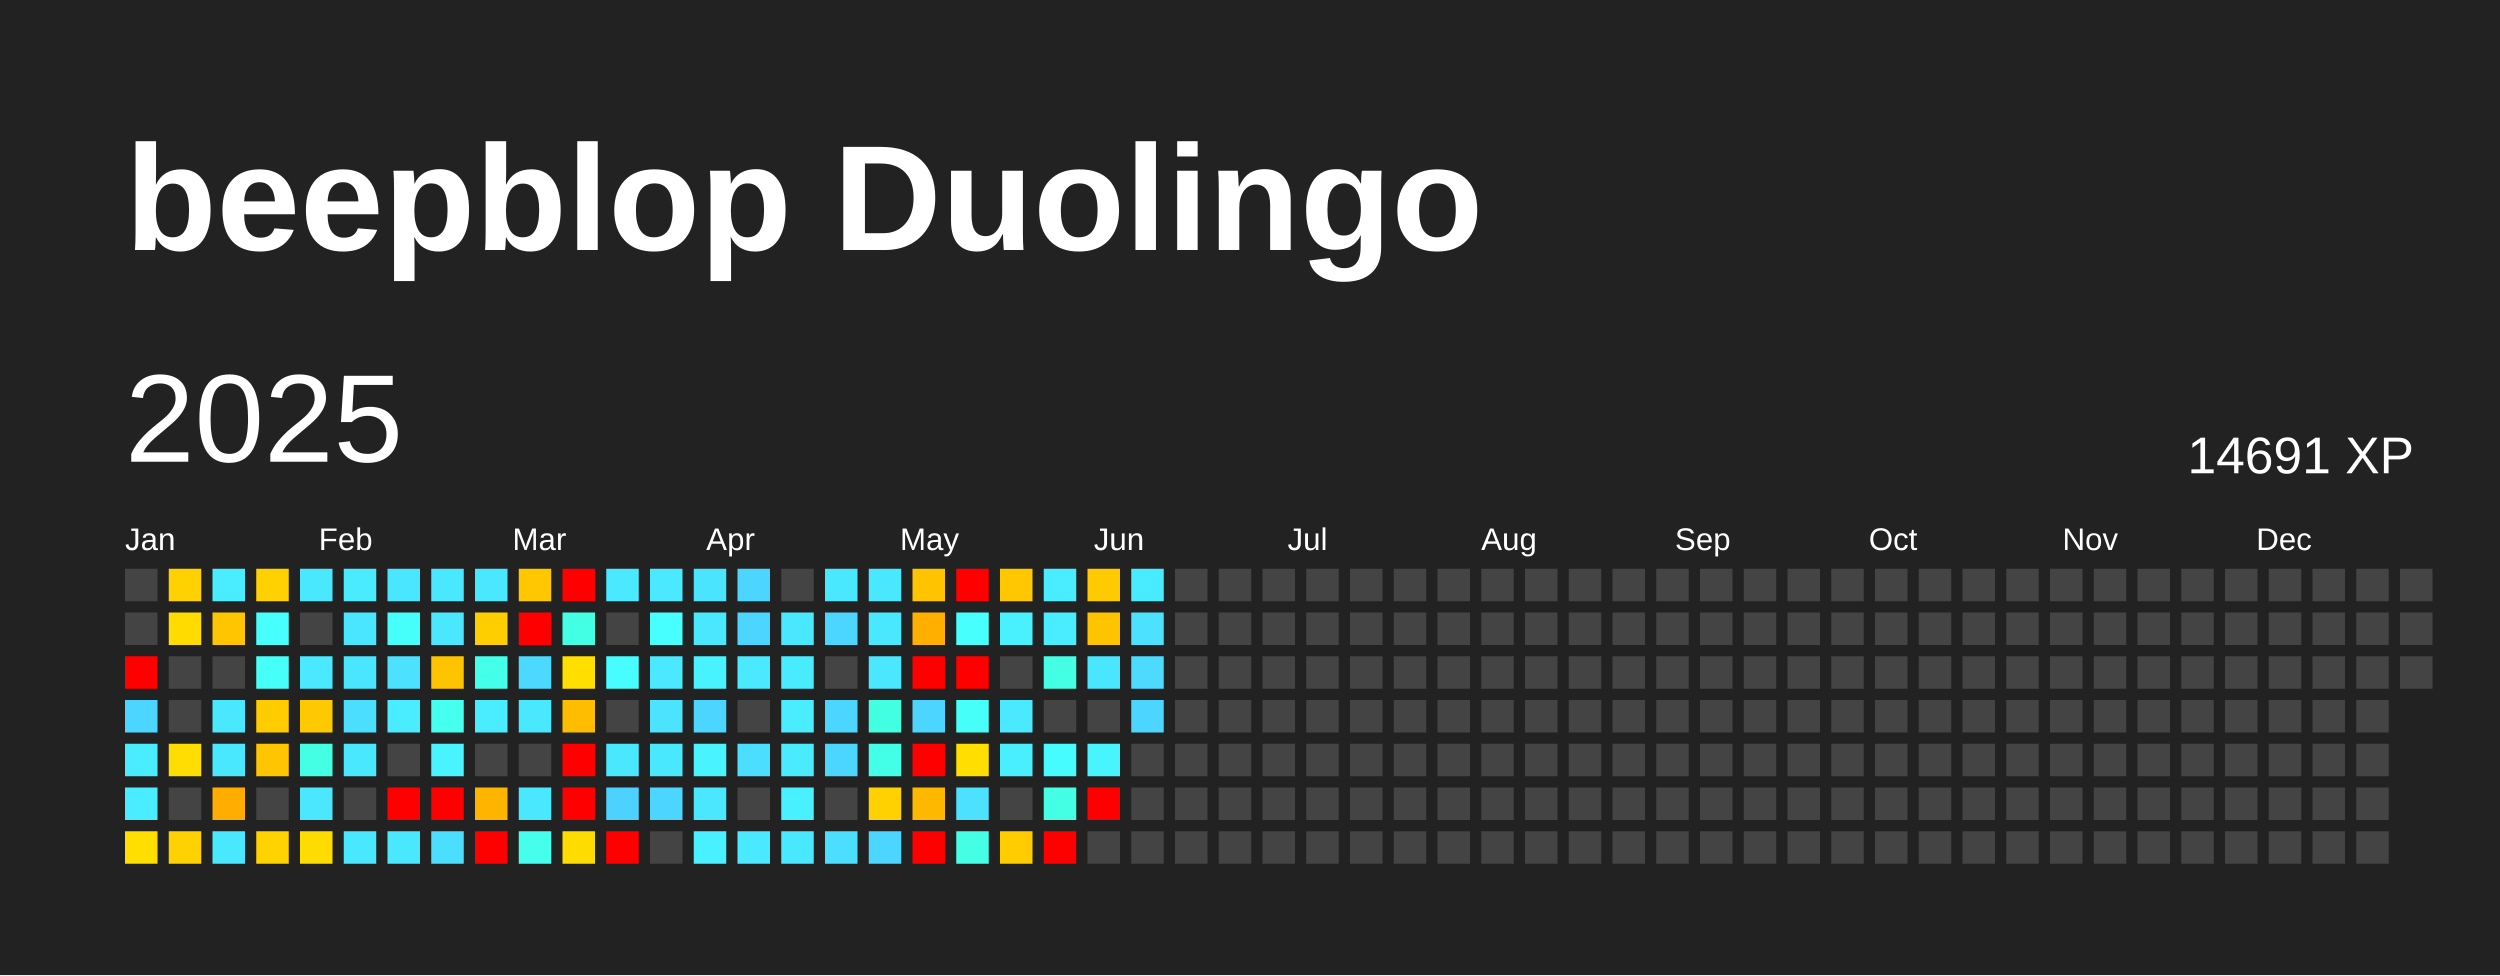
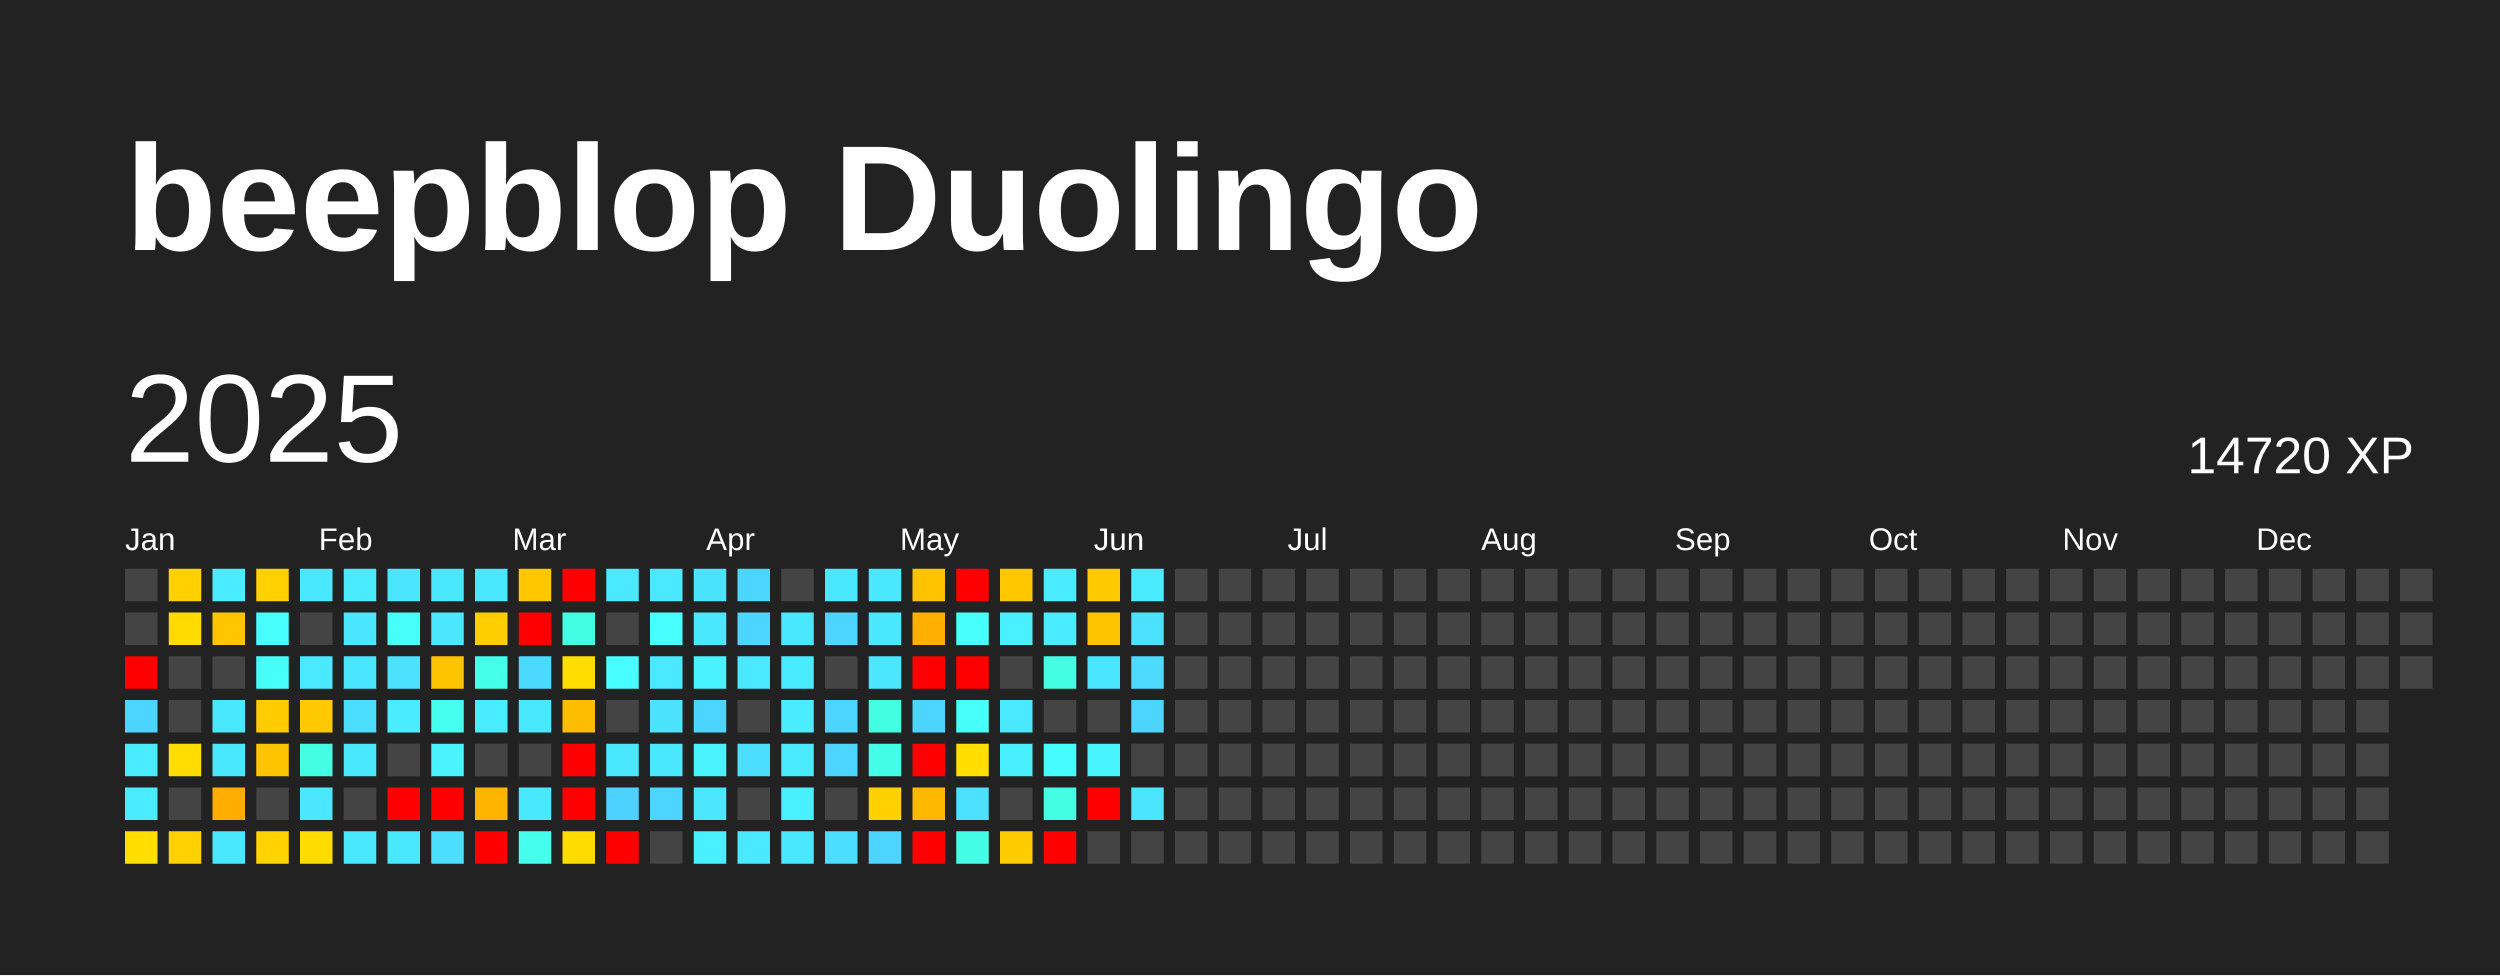
<svg xmlns="http://www.w3.org/2000/svg" baseProfile="full" height="78mm" version="1.1" viewBox="0,0,200,78" width="200mm">
  <defs />
  <rect fill="#222222" height="78" width="200" x="0" y="0" />
  <text fill="#FFFFFF" style="font-size:12px; font-family:Arial; font-weight:bold;" x="10" y="20">beepblop Duolingo</text>
  <text dominant-baseline="hanging" fill="#FFFFFF" style="font-size:10.0px; font-family:Arial;" x="10" y="30">2025</text>
-   <text dominant-baseline="hanging" fill="#FFFFFF" style="font-size:4.125px; font-family:Arial;" x="175" y="35">14691 XP</text>
+   <text dominant-baseline="hanging" fill="#FFFFFF" style="font-size:4.125px; font-family:Arial;" x="175" y="35">14720 XP</text>
  <text fill="#FFFFFF" style="font-size:2.5px; font-family:Arial" x="10.0" y="44">Jan</text>
  <text fill="#FFFFFF" style="font-size:2.5px; font-family:Arial" x="25.5" y="44">Feb</text>
  <text fill="#FFFFFF" style="font-size:2.5px; font-family:Arial" x="41.0" y="44">Mar</text>
  <text fill="#FFFFFF" style="font-size:2.5px; font-family:Arial" x="56.5" y="44">Apr</text>
  <text fill="#FFFFFF" style="font-size:2.5px; font-family:Arial" x="72.0" y="44">May</text>
  <text fill="#FFFFFF" style="font-size:2.5px; font-family:Arial" x="87.5" y="44">Jun</text>
  <text fill="#FFFFFF" style="font-size:2.5px; font-family:Arial" x="103.0" y="44">Jul</text>
  <text fill="#FFFFFF" style="font-size:2.5px; font-family:Arial" x="118.5" y="44">Aug</text>
  <text fill="#FFFFFF" style="font-size:2.5px; font-family:Arial" x="134.0" y="44">Sep</text>
  <text fill="#FFFFFF" style="font-size:2.5px; font-family:Arial" x="149.5" y="44">Oct</text>
  <text fill="#FFFFFF" style="font-size:2.5px; font-family:Arial" x="165.0" y="44">Nov</text>
  <text fill="#FFFFFF" style="font-size:2.5px; font-family:Arial" x="180.5" y="44">Dec</text>
  <rect fill="#444444" height="2.6" width="2.6" x="10.0" y="45.5" />
  <rect fill="#444444" height="2.6" width="2.6" x="10.0" y="49.0" />
  <rect fill="red" height="2.6" width="2.6" x="10.0" y="52.5" />
  <rect fill="#4cd6ff" height="2.6" width="2.6" x="10.0" y="56.0" />
  <rect fill="#49edff" height="2.6" width="2.6" x="10.0" y="59.5" />
  <rect fill="#49edff" height="2.6" width="2.6" x="10.0" y="63.0" />
  <rect fill="#ffde00" height="2.6" width="2.6" x="10.0" y="66.5" />
  <rect fill="#ffd100" height="2.6" width="2.6" x="13.5" y="45.5" />
  <rect fill="#ffdb00" height="2.6" width="2.6" x="13.5" y="49.0" />
  <rect fill="#444444" height="2.6" width="2.6" x="13.5" y="52.5" />
  <rect fill="#444444" height="2.6" width="2.6" x="13.5" y="56.0" />
  <rect fill="#ffdd00" height="2.6" width="2.6" x="13.5" y="59.5" />
  <rect fill="#444444" height="2.6" width="2.6" x="13.5" y="63.0" />
  <rect fill="#ffd100" height="2.6" width="2.6" x="13.5" y="66.5" />
  <rect fill="#49edff" height="2.6" width="2.6" x="17.0" y="45.5" />
  <rect fill="#ffc500" height="2.6" width="2.6" x="17.0" y="49.0" />
  <rect fill="#444444" height="2.6" width="2.6" x="17.0" y="52.5" />
  <rect fill="#4ae8ff" height="2.6" width="2.6" x="17.0" y="56.0" />
  <rect fill="#4ae8ff" height="2.6" width="2.6" x="17.0" y="59.5" />
  <rect fill="#ffae00" height="2.6" width="2.6" x="17.0" y="63.0" />
  <rect fill="#4ae8ff" height="2.6" width="2.6" x="17.0" y="66.5" />
  <rect fill="#ffd100" height="2.6" width="2.6" x="20.5" y="45.5" />
  <rect fill="#47fffc" height="2.6" width="2.6" x="20.5" y="49.0" />
  <rect fill="#46fff9" height="2.6" width="2.6" x="20.5" y="52.5" />
  <rect fill="#ffcc00" height="2.6" width="2.6" x="20.5" y="56.0" />
  <rect fill="#ffc500" height="2.6" width="2.6" x="20.5" y="59.5" />
  <rect fill="#444444" height="2.6" width="2.6" x="20.5" y="63.0" />
  <rect fill="#ffd200" height="2.6" width="2.6" x="20.5" y="66.5" />
  <rect fill="#4ae8ff" height="2.6" width="2.6" x="24.0" y="45.5" />
  <rect fill="#444444" height="2.6" width="2.6" x="24.0" y="49.0" />
  <rect fill="#4ae9ff" height="2.6" width="2.6" x="24.0" y="52.5" />
  <rect fill="#ffc900" height="2.6" width="2.6" x="24.0" y="56.0" />
  <rect fill="#44ffe4" height="2.6" width="2.6" x="24.0" y="59.5" />
  <rect fill="#4ae7ff" height="2.6" width="2.6" x="24.0" y="63.0" />
  <rect fill="#ffdc00" height="2.6" width="2.6" x="24.0" y="66.5" />
  <rect fill="#4aebff" height="2.6" width="2.6" x="27.5" y="45.5" />
  <rect fill="#4ae5ff" height="2.6" width="2.6" x="27.5" y="49.0" />
  <rect fill="#4ae6ff" height="2.6" width="2.6" x="27.5" y="52.5" />
  <rect fill="#4bdeff" height="2.6" width="2.6" x="27.5" y="56.0" />
  <rect fill="#4ae8ff" height="2.6" width="2.6" x="27.5" y="59.5" />
  <rect fill="#444444" height="2.6" width="2.6" x="27.5" y="63.0" />
  <rect fill="#4ae8ff" height="2.6" width="2.6" x="27.5" y="66.5" />
  <rect fill="#4ae5ff" height="2.6" width="2.6" x="31.0" y="45.5" />
  <rect fill="#46fffb" height="2.6" width="2.6" x="31.0" y="49.0" />
  <rect fill="#4be1ff" height="2.6" width="2.6" x="31.0" y="52.5" />
  <rect fill="#4aecff" height="2.6" width="2.6" x="31.0" y="56.0" />
  <rect fill="#444444" height="2.6" width="2.6" x="31.0" y="59.5" />
  <rect fill="red" height="2.6" width="2.6" x="31.0" y="63.0" />
  <rect fill="#4ae8ff" height="2.6" width="2.6" x="31.0" y="66.5" />
  <rect fill="#4ae8ff" height="2.6" width="2.6" x="34.5" y="45.5" />
  <rect fill="#4ae7ff" height="2.6" width="2.6" x="34.5" y="49.0" />
  <rect fill="#ffc400" height="2.6" width="2.6" x="34.5" y="52.5" />
  <rect fill="#45ffef" height="2.6" width="2.6" x="34.5" y="56.0" />
  <rect fill="#49f3ff" height="2.6" width="2.6" x="34.5" y="59.5" />
  <rect fill="red" height="2.6" width="2.6" x="34.5" y="63.0" />
  <rect fill="#4bdeff" height="2.6" width="2.6" x="34.5" y="66.5" />
  <rect fill="#4ae8ff" height="2.6" width="2.6" x="38.0" y="45.5" />
  <rect fill="#ffce00" height="2.6" width="2.6" x="38.0" y="49.0" />
  <rect fill="#44ffea" height="2.6" width="2.6" x="38.0" y="52.5" />
  <rect fill="#49edff" height="2.6" width="2.6" x="38.0" y="56.0" />
  <rect fill="#444444" height="2.6" width="2.6" x="38.0" y="59.5" />
  <rect fill="#ffb400" height="2.6" width="2.6" x="38.0" y="63.0" />
  <rect fill="red" height="2.6" width="2.6" x="38.0" y="66.5" />
  <rect fill="#ffc700" height="2.6" width="2.6" x="41.5" y="45.5" />
  <rect fill="red" height="2.6" width="2.6" x="41.5" y="49.0" />
  <rect fill="#4cd9ff" height="2.6" width="2.6" x="41.5" y="52.5" />
  <rect fill="#4ae8ff" height="2.6" width="2.6" x="41.5" y="56.0" />
  <rect fill="#444444" height="2.6" width="2.6" x="41.5" y="59.5" />
  <rect fill="#4ae8ff" height="2.6" width="2.6" x="41.5" y="63.0" />
  <rect fill="#45ffec" height="2.6" width="2.6" x="41.5" y="66.5" />
  <rect fill="red" height="2.6" width="2.6" x="45.0" y="45.5" />
  <rect fill="#43ffe3" height="2.6" width="2.6" x="45.0" y="49.0" />
  <rect fill="#ffde00" height="2.6" width="2.6" x="45.0" y="52.5" />
  <rect fill="#ffbd00" height="2.6" width="2.6" x="45.0" y="56.0" />
  <rect fill="red" height="2.6" width="2.6" x="45.0" y="59.5" />
  <rect fill="red" height="2.6" width="2.6" x="45.0" y="63.0" />
  <rect fill="#ffdc00" height="2.6" width="2.6" x="45.0" y="66.5" />
  <rect fill="#4ae9ff" height="2.6" width="2.6" x="48.5" y="45.5" />
  <rect fill="#444444" height="2.6" width="2.6" x="48.5" y="49.0" />
  <rect fill="#47fdff" height="2.6" width="2.6" x="48.5" y="52.5" />
  <rect fill="#444444" height="2.6" width="2.6" x="48.5" y="56.0" />
  <rect fill="#4ae8ff" height="2.6" width="2.6" x="48.5" y="59.5" />
  <rect fill="#4dd2ff" height="2.6" width="2.6" x="48.5" y="63.0" />
  <rect fill="red" height="2.6" width="2.6" x="48.5" y="66.5" />
  <rect fill="#4ae9ff" height="2.6" width="2.6" x="52.0" y="45.5" />
  <rect fill="#47ffff" height="2.6" width="2.6" x="52.0" y="49.0" />
  <rect fill="#4ae9ff" height="2.6" width="2.6" x="52.0" y="52.5" />
  <rect fill="#4be3ff" height="2.6" width="2.6" x="52.0" y="56.0" />
  <rect fill="#4ae8ff" height="2.6" width="2.6" x="52.0" y="59.5" />
  <rect fill="#4cd6ff" height="2.6" width="2.6" x="52.0" y="63.0" />
  <rect fill="#444444" height="2.6" width="2.6" x="52.0" y="66.5" />
  <rect fill="#4be4ff" height="2.6" width="2.6" x="55.5" y="45.5" />
  <rect fill="#4ae8ff" height="2.6" width="2.6" x="55.5" y="49.0" />
  <rect fill="#49f2ff" height="2.6" width="2.6" x="55.5" y="52.5" />
  <rect fill="#4cd6ff" height="2.6" width="2.6" x="55.5" y="56.0" />
  <rect fill="#49f3ff" height="2.6" width="2.6" x="55.5" y="59.5" />
  <rect fill="#4ae7ff" height="2.6" width="2.6" x="55.5" y="63.0" />
  <rect fill="#49f0ff" height="2.6" width="2.6" x="55.5" y="66.5" />
  <rect fill="#4cd6ff" height="2.6" width="2.6" x="59.0" y="45.5" />
  <rect fill="#4cd6ff" height="2.6" width="2.6" x="59.0" y="49.0" />
  <rect fill="#4ae9ff" height="2.6" width="2.6" x="59.0" y="52.5" />
  <rect fill="#444444" height="2.6" width="2.6" x="59.0" y="56.0" />
  <rect fill="#4bdeff" height="2.6" width="2.6" x="59.0" y="59.5" />
  <rect fill="#444444" height="2.6" width="2.6" x="59.0" y="63.0" />
  <rect fill="#4ae9ff" height="2.6" width="2.6" x="59.0" y="66.5" />
  <rect fill="#444444" height="2.6" width="2.6" x="62.5" y="45.5" />
  <rect fill="#4ae8ff" height="2.6" width="2.6" x="62.5" y="49.0" />
  <rect fill="#49ecff" height="2.6" width="2.6" x="62.5" y="52.5" />
  <rect fill="#4aecff" height="2.6" width="2.6" x="62.5" y="56.0" />
  <rect fill="#4aebff" height="2.6" width="2.6" x="62.5" y="59.5" />
  <rect fill="#49f0ff" height="2.6" width="2.6" x="62.5" y="63.0" />
  <rect fill="#4ae8ff" height="2.6" width="2.6" x="62.5" y="66.5" />
  <rect fill="#4ae8ff" height="2.6" width="2.6" x="66.0" y="45.5" />
  <rect fill="#4cd6ff" height="2.6" width="2.6" x="66.0" y="49.0" />
  <rect fill="#444444" height="2.6" width="2.6" x="66.0" y="52.5" />
  <rect fill="#4cd6ff" height="2.6" width="2.6" x="66.0" y="56.0" />
  <rect fill="#4cd6ff" height="2.6" width="2.6" x="66.0" y="59.5" />
  <rect fill="#444444" height="2.6" width="2.6" x="66.0" y="63.0" />
  <rect fill="#4bdeff" height="2.6" width="2.6" x="66.0" y="66.5" />
  <rect fill="#4ae8ff" height="2.6" width="2.6" x="69.5" y="45.5" />
  <rect fill="#4ae8ff" height="2.6" width="2.6" x="69.5" y="49.0" />
  <rect fill="#4ae7ff" height="2.6" width="2.6" x="69.5" y="52.5" />
  <rect fill="#43ffe2" height="2.6" width="2.6" x="69.5" y="56.0" />
  <rect fill="#44ffe8" height="2.6" width="2.6" x="69.5" y="59.5" />
  <rect fill="#ffd100" height="2.6" width="2.6" x="69.5" y="63.0" />
  <rect fill="#4cd6ff" height="2.6" width="2.6" x="69.5" y="66.5" />
  <rect fill="#ffc300" height="2.6" width="2.6" x="73.0" y="45.5" />
  <rect fill="#ffaf00" height="2.6" width="2.6" x="73.0" y="49.0" />
  <rect fill="red" height="2.6" width="2.6" x="73.0" y="52.5" />
  <rect fill="#4cd6ff" height="2.6" width="2.6" x="73.0" y="56.0" />
  <rect fill="red" height="2.6" width="2.6" x="73.0" y="59.5" />
  <rect fill="#ffb800" height="2.6" width="2.6" x="73.0" y="63.0" />
  <rect fill="red" height="2.6" width="2.6" x="73.0" y="66.5" />
  <rect fill="red" height="2.6" width="2.6" x="76.5" y="45.5" />
  <rect fill="#47fffc" height="2.6" width="2.6" x="76.5" y="49.0" />
  <rect fill="red" height="2.6" width="2.6" x="76.5" y="52.5" />
  <rect fill="#46fff8" height="2.6" width="2.6" x="76.5" y="56.0" />
  <rect fill="#ffde00" height="2.6" width="2.6" x="76.5" y="59.5" />
  <rect fill="#4be1ff" height="2.6" width="2.6" x="76.5" y="63.0" />
  <rect fill="#44ffe6" height="2.6" width="2.6" x="76.5" y="66.5" />
  <rect fill="#ffc700" height="2.6" width="2.6" x="80.0" y="45.5" />
  <rect fill="#49f1ff" height="2.6" width="2.6" x="80.0" y="49.0" />
  <rect fill="#444444" height="2.6" width="2.6" x="80.0" y="52.5" />
  <rect fill="#4ae9ff" height="2.6" width="2.6" x="80.0" y="56.0" />
  <rect fill="#49efff" height="2.6" width="2.6" x="80.0" y="59.5" />
  <rect fill="#444444" height="2.6" width="2.6" x="80.0" y="63.0" />
  <rect fill="#ffcc00" height="2.6" width="2.6" x="80.0" y="66.5" />
  <rect fill="#4aecff" height="2.6" width="2.6" x="83.5" y="45.5" />
  <rect fill="#4aecff" height="2.6" width="2.6" x="83.5" y="49.0" />
  <rect fill="#44ffe4" height="2.6" width="2.6" x="83.5" y="52.5" />
  <rect fill="#444444" height="2.6" width="2.6" x="83.5" y="56.0" />
  <rect fill="#47fcff" height="2.6" width="2.6" x="83.5" y="59.5" />
  <rect fill="#44ffe4" height="2.6" width="2.6" x="83.5" y="63.0" />
  <rect fill="red" height="2.6" width="2.6" x="83.5" y="66.5" />
  <rect fill="#ffca00" height="2.6" width="2.6" x="87.0" y="45.5" />
  <rect fill="#ffc400" height="2.6" width="2.6" x="87.0" y="49.0" />
  <rect fill="#4ae5ff" height="2.6" width="2.6" x="87.0" y="52.5" />
  <rect fill="#444444" height="2.6" width="2.6" x="87.0" y="56.0" />
  <rect fill="#48f5ff" height="2.6" width="2.6" x="87.0" y="59.5" />
  <rect fill="red" height="2.6" width="2.6" x="87.0" y="63.0" />
  <rect fill="#444444" height="2.6" width="2.6" x="87.0" y="66.5" />
  <rect fill="#49ecff" height="2.6" width="2.6" x="90.5" y="45.5" />
  <rect fill="#4be1ff" height="2.6" width="2.6" x="90.5" y="49.0" />
  <rect fill="#4cdaff" height="2.6" width="2.6" x="90.5" y="52.5" />
  <rect fill="#4cd6ff" height="2.6" width="2.6" x="90.5" y="56.0" />
  <rect fill="#444444" height="2.6" width="2.6" x="90.5" y="59.5" />
-   <rect fill="#444444" height="2.6" width="2.6" x="90.5" y="63.0" />
+   <rect fill="#4ae5ff" height="2.6" width="2.6" x="90.5" y="63.0" />
  <rect fill="#444444" height="2.6" width="2.6" x="90.5" y="66.5" />
  <rect fill="#444444" height="2.6" width="2.6" x="94.0" y="45.5" />
  <rect fill="#444444" height="2.6" width="2.6" x="94.0" y="49.0" />
  <rect fill="#444444" height="2.6" width="2.6" x="94.0" y="52.5" />
  <rect fill="#444444" height="2.6" width="2.6" x="94.0" y="56.0" />
  <rect fill="#444444" height="2.6" width="2.6" x="94.0" y="59.5" />
  <rect fill="#444444" height="2.6" width="2.6" x="94.0" y="63.0" />
  <rect fill="#444444" height="2.6" width="2.6" x="94.0" y="66.5" />
  <rect fill="#444444" height="2.6" width="2.6" x="97.5" y="45.5" />
  <rect fill="#444444" height="2.6" width="2.6" x="97.5" y="49.0" />
  <rect fill="#444444" height="2.6" width="2.6" x="97.5" y="52.5" />
  <rect fill="#444444" height="2.6" width="2.6" x="97.5" y="56.0" />
  <rect fill="#444444" height="2.6" width="2.6" x="97.5" y="59.5" />
  <rect fill="#444444" height="2.6" width="2.6" x="97.5" y="63.0" />
  <rect fill="#444444" height="2.6" width="2.6" x="97.5" y="66.5" />
  <rect fill="#444444" height="2.6" width="2.6" x="101.0" y="45.5" />
  <rect fill="#444444" height="2.6" width="2.6" x="101.0" y="49.0" />
  <rect fill="#444444" height="2.6" width="2.6" x="101.0" y="52.5" />
  <rect fill="#444444" height="2.6" width="2.6" x="101.0" y="56.0" />
  <rect fill="#444444" height="2.6" width="2.6" x="101.0" y="59.5" />
  <rect fill="#444444" height="2.6" width="2.6" x="101.0" y="63.0" />
  <rect fill="#444444" height="2.6" width="2.6" x="101.0" y="66.5" />
  <rect fill="#444444" height="2.6" width="2.6" x="104.5" y="45.5" />
  <rect fill="#444444" height="2.6" width="2.6" x="104.5" y="49.0" />
  <rect fill="#444444" height="2.6" width="2.6" x="104.5" y="52.5" />
  <rect fill="#444444" height="2.6" width="2.6" x="104.5" y="56.0" />
  <rect fill="#444444" height="2.6" width="2.6" x="104.5" y="59.5" />
  <rect fill="#444444" height="2.6" width="2.6" x="104.5" y="63.0" />
  <rect fill="#444444" height="2.6" width="2.6" x="104.5" y="66.5" />
  <rect fill="#444444" height="2.6" width="2.6" x="108.0" y="45.5" />
  <rect fill="#444444" height="2.6" width="2.6" x="108.0" y="49.0" />
  <rect fill="#444444" height="2.6" width="2.6" x="108.0" y="52.5" />
  <rect fill="#444444" height="2.6" width="2.6" x="108.0" y="56.0" />
  <rect fill="#444444" height="2.6" width="2.6" x="108.0" y="59.5" />
  <rect fill="#444444" height="2.6" width="2.6" x="108.0" y="63.0" />
  <rect fill="#444444" height="2.6" width="2.6" x="108.0" y="66.5" />
  <rect fill="#444444" height="2.6" width="2.6" x="111.5" y="45.5" />
  <rect fill="#444444" height="2.6" width="2.6" x="111.5" y="49.0" />
  <rect fill="#444444" height="2.6" width="2.6" x="111.5" y="52.5" />
  <rect fill="#444444" height="2.6" width="2.6" x="111.5" y="56.0" />
  <rect fill="#444444" height="2.6" width="2.6" x="111.5" y="59.5" />
  <rect fill="#444444" height="2.6" width="2.6" x="111.5" y="63.0" />
  <rect fill="#444444" height="2.6" width="2.6" x="111.5" y="66.5" />
  <rect fill="#444444" height="2.6" width="2.6" x="115.0" y="45.5" />
  <rect fill="#444444" height="2.6" width="2.6" x="115.0" y="49.0" />
  <rect fill="#444444" height="2.6" width="2.6" x="115.0" y="52.5" />
  <rect fill="#444444" height="2.6" width="2.6" x="115.0" y="56.0" />
  <rect fill="#444444" height="2.6" width="2.6" x="115.0" y="59.5" />
  <rect fill="#444444" height="2.6" width="2.6" x="115.0" y="63.0" />
  <rect fill="#444444" height="2.6" width="2.6" x="115.0" y="66.5" />
  <rect fill="#444444" height="2.6" width="2.6" x="118.5" y="45.5" />
  <rect fill="#444444" height="2.6" width="2.6" x="118.5" y="49.0" />
  <rect fill="#444444" height="2.6" width="2.6" x="118.5" y="52.5" />
  <rect fill="#444444" height="2.6" width="2.6" x="118.5" y="56.0" />
  <rect fill="#444444" height="2.6" width="2.6" x="118.5" y="59.5" />
  <rect fill="#444444" height="2.6" width="2.6" x="118.5" y="63.0" />
  <rect fill="#444444" height="2.6" width="2.6" x="118.5" y="66.5" />
  <rect fill="#444444" height="2.6" width="2.6" x="122.0" y="45.5" />
  <rect fill="#444444" height="2.6" width="2.6" x="122.0" y="49.0" />
  <rect fill="#444444" height="2.6" width="2.6" x="122.0" y="52.5" />
  <rect fill="#444444" height="2.6" width="2.6" x="122.0" y="56.0" />
  <rect fill="#444444" height="2.6" width="2.6" x="122.0" y="59.5" />
  <rect fill="#444444" height="2.6" width="2.6" x="122.0" y="63.0" />
  <rect fill="#444444" height="2.6" width="2.6" x="122.0" y="66.5" />
  <rect fill="#444444" height="2.6" width="2.6" x="125.5" y="45.5" />
  <rect fill="#444444" height="2.6" width="2.6" x="125.5" y="49.0" />
  <rect fill="#444444" height="2.6" width="2.6" x="125.5" y="52.5" />
  <rect fill="#444444" height="2.6" width="2.6" x="125.5" y="56.0" />
  <rect fill="#444444" height="2.6" width="2.6" x="125.5" y="59.5" />
  <rect fill="#444444" height="2.6" width="2.6" x="125.5" y="63.0" />
  <rect fill="#444444" height="2.6" width="2.6" x="125.5" y="66.5" />
  <rect fill="#444444" height="2.6" width="2.6" x="129.0" y="45.5" />
  <rect fill="#444444" height="2.6" width="2.6" x="129.0" y="49.0" />
  <rect fill="#444444" height="2.6" width="2.6" x="129.0" y="52.5" />
  <rect fill="#444444" height="2.6" width="2.6" x="129.0" y="56.0" />
  <rect fill="#444444" height="2.6" width="2.6" x="129.0" y="59.5" />
  <rect fill="#444444" height="2.6" width="2.6" x="129.0" y="63.0" />
  <rect fill="#444444" height="2.6" width="2.6" x="129.0" y="66.5" />
  <rect fill="#444444" height="2.6" width="2.6" x="132.5" y="45.5" />
  <rect fill="#444444" height="2.6" width="2.6" x="132.5" y="49.0" />
  <rect fill="#444444" height="2.6" width="2.6" x="132.5" y="52.5" />
  <rect fill="#444444" height="2.6" width="2.6" x="132.5" y="56.0" />
  <rect fill="#444444" height="2.6" width="2.6" x="132.5" y="59.5" />
  <rect fill="#444444" height="2.6" width="2.6" x="132.5" y="63.0" />
  <rect fill="#444444" height="2.6" width="2.6" x="132.5" y="66.5" />
  <rect fill="#444444" height="2.6" width="2.6" x="136.0" y="45.5" />
  <rect fill="#444444" height="2.6" width="2.6" x="136.0" y="49.0" />
  <rect fill="#444444" height="2.6" width="2.6" x="136.0" y="52.5" />
  <rect fill="#444444" height="2.6" width="2.6" x="136.0" y="56.0" />
  <rect fill="#444444" height="2.6" width="2.6" x="136.0" y="59.5" />
  <rect fill="#444444" height="2.6" width="2.6" x="136.0" y="63.0" />
  <rect fill="#444444" height="2.6" width="2.6" x="136.0" y="66.5" />
  <rect fill="#444444" height="2.6" width="2.6" x="139.5" y="45.5" />
  <rect fill="#444444" height="2.6" width="2.6" x="139.5" y="49.0" />
  <rect fill="#444444" height="2.6" width="2.6" x="139.5" y="52.5" />
  <rect fill="#444444" height="2.6" width="2.6" x="139.5" y="56.0" />
  <rect fill="#444444" height="2.6" width="2.6" x="139.5" y="59.5" />
  <rect fill="#444444" height="2.6" width="2.6" x="139.5" y="63.0" />
  <rect fill="#444444" height="2.6" width="2.6" x="139.5" y="66.5" />
  <rect fill="#444444" height="2.6" width="2.6" x="143.0" y="45.5" />
  <rect fill="#444444" height="2.6" width="2.6" x="143.0" y="49.0" />
  <rect fill="#444444" height="2.6" width="2.6" x="143.0" y="52.5" />
  <rect fill="#444444" height="2.6" width="2.6" x="143.0" y="56.0" />
  <rect fill="#444444" height="2.6" width="2.6" x="143.0" y="59.5" />
  <rect fill="#444444" height="2.6" width="2.6" x="143.0" y="63.0" />
  <rect fill="#444444" height="2.6" width="2.6" x="143.0" y="66.5" />
  <rect fill="#444444" height="2.6" width="2.6" x="146.5" y="45.5" />
  <rect fill="#444444" height="2.6" width="2.6" x="146.5" y="49.0" />
  <rect fill="#444444" height="2.6" width="2.6" x="146.5" y="52.5" />
  <rect fill="#444444" height="2.6" width="2.6" x="146.5" y="56.0" />
  <rect fill="#444444" height="2.6" width="2.6" x="146.5" y="59.5" />
  <rect fill="#444444" height="2.6" width="2.6" x="146.5" y="63.0" />
  <rect fill="#444444" height="2.6" width="2.6" x="146.5" y="66.5" />
  <rect fill="#444444" height="2.6" width="2.6" x="150.0" y="45.5" />
  <rect fill="#444444" height="2.6" width="2.6" x="150.0" y="49.0" />
  <rect fill="#444444" height="2.6" width="2.6" x="150.0" y="52.5" />
  <rect fill="#444444" height="2.6" width="2.6" x="150.0" y="56.0" />
  <rect fill="#444444" height="2.6" width="2.6" x="150.0" y="59.5" />
  <rect fill="#444444" height="2.6" width="2.6" x="150.0" y="63.0" />
  <rect fill="#444444" height="2.6" width="2.6" x="150.0" y="66.5" />
  <rect fill="#444444" height="2.6" width="2.6" x="153.5" y="45.5" />
  <rect fill="#444444" height="2.6" width="2.6" x="153.5" y="49.0" />
  <rect fill="#444444" height="2.6" width="2.6" x="153.5" y="52.5" />
  <rect fill="#444444" height="2.6" width="2.6" x="153.5" y="56.0" />
  <rect fill="#444444" height="2.6" width="2.6" x="153.5" y="59.5" />
  <rect fill="#444444" height="2.6" width="2.6" x="153.5" y="63.0" />
  <rect fill="#444444" height="2.6" width="2.6" x="153.5" y="66.5" />
  <rect fill="#444444" height="2.6" width="2.6" x="157.0" y="45.5" />
  <rect fill="#444444" height="2.6" width="2.6" x="157.0" y="49.0" />
  <rect fill="#444444" height="2.6" width="2.6" x="157.0" y="52.5" />
  <rect fill="#444444" height="2.6" width="2.6" x="157.0" y="56.0" />
  <rect fill="#444444" height="2.6" width="2.6" x="157.0" y="59.5" />
  <rect fill="#444444" height="2.6" width="2.6" x="157.0" y="63.0" />
  <rect fill="#444444" height="2.6" width="2.6" x="157.0" y="66.5" />
  <rect fill="#444444" height="2.6" width="2.6" x="160.5" y="45.5" />
  <rect fill="#444444" height="2.6" width="2.6" x="160.5" y="49.0" />
  <rect fill="#444444" height="2.6" width="2.6" x="160.5" y="52.5" />
  <rect fill="#444444" height="2.6" width="2.6" x="160.5" y="56.0" />
  <rect fill="#444444" height="2.6" width="2.6" x="160.5" y="59.5" />
  <rect fill="#444444" height="2.6" width="2.6" x="160.5" y="63.0" />
  <rect fill="#444444" height="2.6" width="2.6" x="160.5" y="66.5" />
  <rect fill="#444444" height="2.6" width="2.6" x="164.0" y="45.5" />
  <rect fill="#444444" height="2.6" width="2.6" x="164.0" y="49.0" />
  <rect fill="#444444" height="2.6" width="2.6" x="164.0" y="52.5" />
  <rect fill="#444444" height="2.6" width="2.6" x="164.0" y="56.0" />
  <rect fill="#444444" height="2.6" width="2.6" x="164.0" y="59.5" />
  <rect fill="#444444" height="2.6" width="2.6" x="164.0" y="63.0" />
  <rect fill="#444444" height="2.6" width="2.6" x="164.0" y="66.5" />
  <rect fill="#444444" height="2.6" width="2.6" x="167.5" y="45.5" />
  <rect fill="#444444" height="2.6" width="2.6" x="167.5" y="49.0" />
  <rect fill="#444444" height="2.6" width="2.6" x="167.5" y="52.5" />
  <rect fill="#444444" height="2.6" width="2.6" x="167.5" y="56.0" />
  <rect fill="#444444" height="2.6" width="2.6" x="167.5" y="59.5" />
  <rect fill="#444444" height="2.6" width="2.6" x="167.5" y="63.0" />
  <rect fill="#444444" height="2.6" width="2.6" x="167.5" y="66.5" />
  <rect fill="#444444" height="2.6" width="2.6" x="171.0" y="45.5" />
  <rect fill="#444444" height="2.6" width="2.6" x="171.0" y="49.0" />
  <rect fill="#444444" height="2.6" width="2.6" x="171.0" y="52.5" />
  <rect fill="#444444" height="2.6" width="2.6" x="171.0" y="56.0" />
  <rect fill="#444444" height="2.6" width="2.6" x="171.0" y="59.5" />
  <rect fill="#444444" height="2.6" width="2.6" x="171.0" y="63.0" />
  <rect fill="#444444" height="2.6" width="2.6" x="171.0" y="66.5" />
  <rect fill="#444444" height="2.6" width="2.6" x="174.5" y="45.5" />
  <rect fill="#444444" height="2.6" width="2.6" x="174.5" y="49.0" />
  <rect fill="#444444" height="2.6" width="2.6" x="174.5" y="52.5" />
  <rect fill="#444444" height="2.6" width="2.6" x="174.5" y="56.0" />
  <rect fill="#444444" height="2.6" width="2.6" x="174.5" y="59.5" />
  <rect fill="#444444" height="2.6" width="2.6" x="174.5" y="63.0" />
  <rect fill="#444444" height="2.6" width="2.6" x="174.5" y="66.5" />
  <rect fill="#444444" height="2.6" width="2.6" x="178.0" y="45.5" />
  <rect fill="#444444" height="2.6" width="2.6" x="178.0" y="49.0" />
  <rect fill="#444444" height="2.6" width="2.6" x="178.0" y="52.5" />
  <rect fill="#444444" height="2.6" width="2.6" x="178.0" y="56.0" />
  <rect fill="#444444" height="2.6" width="2.6" x="178.0" y="59.5" />
  <rect fill="#444444" height="2.6" width="2.6" x="178.0" y="63.0" />
  <rect fill="#444444" height="2.6" width="2.6" x="178.0" y="66.5" />
  <rect fill="#444444" height="2.6" width="2.6" x="181.5" y="45.5" />
  <rect fill="#444444" height="2.6" width="2.6" x="181.5" y="49.0" />
  <rect fill="#444444" height="2.6" width="2.6" x="181.5" y="52.5" />
  <rect fill="#444444" height="2.6" width="2.6" x="181.5" y="56.0" />
  <rect fill="#444444" height="2.6" width="2.6" x="181.5" y="59.5" />
  <rect fill="#444444" height="2.6" width="2.6" x="181.5" y="63.0" />
  <rect fill="#444444" height="2.6" width="2.6" x="181.5" y="66.5" />
  <rect fill="#444444" height="2.6" width="2.6" x="185.0" y="45.5" />
  <rect fill="#444444" height="2.6" width="2.6" x="185.0" y="49.0" />
  <rect fill="#444444" height="2.6" width="2.6" x="185.0" y="52.5" />
  <rect fill="#444444" height="2.6" width="2.6" x="185.0" y="56.0" />
  <rect fill="#444444" height="2.6" width="2.6" x="185.0" y="59.5" />
  <rect fill="#444444" height="2.6" width="2.6" x="185.0" y="63.0" />
  <rect fill="#444444" height="2.6" width="2.6" x="185.0" y="66.5" />
  <rect fill="#444444" height="2.6" width="2.6" x="188.5" y="45.5" />
  <rect fill="#444444" height="2.6" width="2.6" x="188.5" y="49.0" />
  <rect fill="#444444" height="2.6" width="2.6" x="188.5" y="52.5" />
  <rect fill="#444444" height="2.6" width="2.6" x="188.5" y="56.0" />
  <rect fill="#444444" height="2.6" width="2.6" x="188.5" y="59.5" />
  <rect fill="#444444" height="2.6" width="2.6" x="188.5" y="63.0" />
  <rect fill="#444444" height="2.6" width="2.6" x="188.5" y="66.5" />
  <rect fill="#444444" height="2.6" width="2.6" x="192.0" y="45.5" />
  <rect fill="#444444" height="2.6" width="2.6" x="192.0" y="49.0" />
  <rect fill="#444444" height="2.6" width="2.6" x="192.0" y="52.5" />
</svg>
